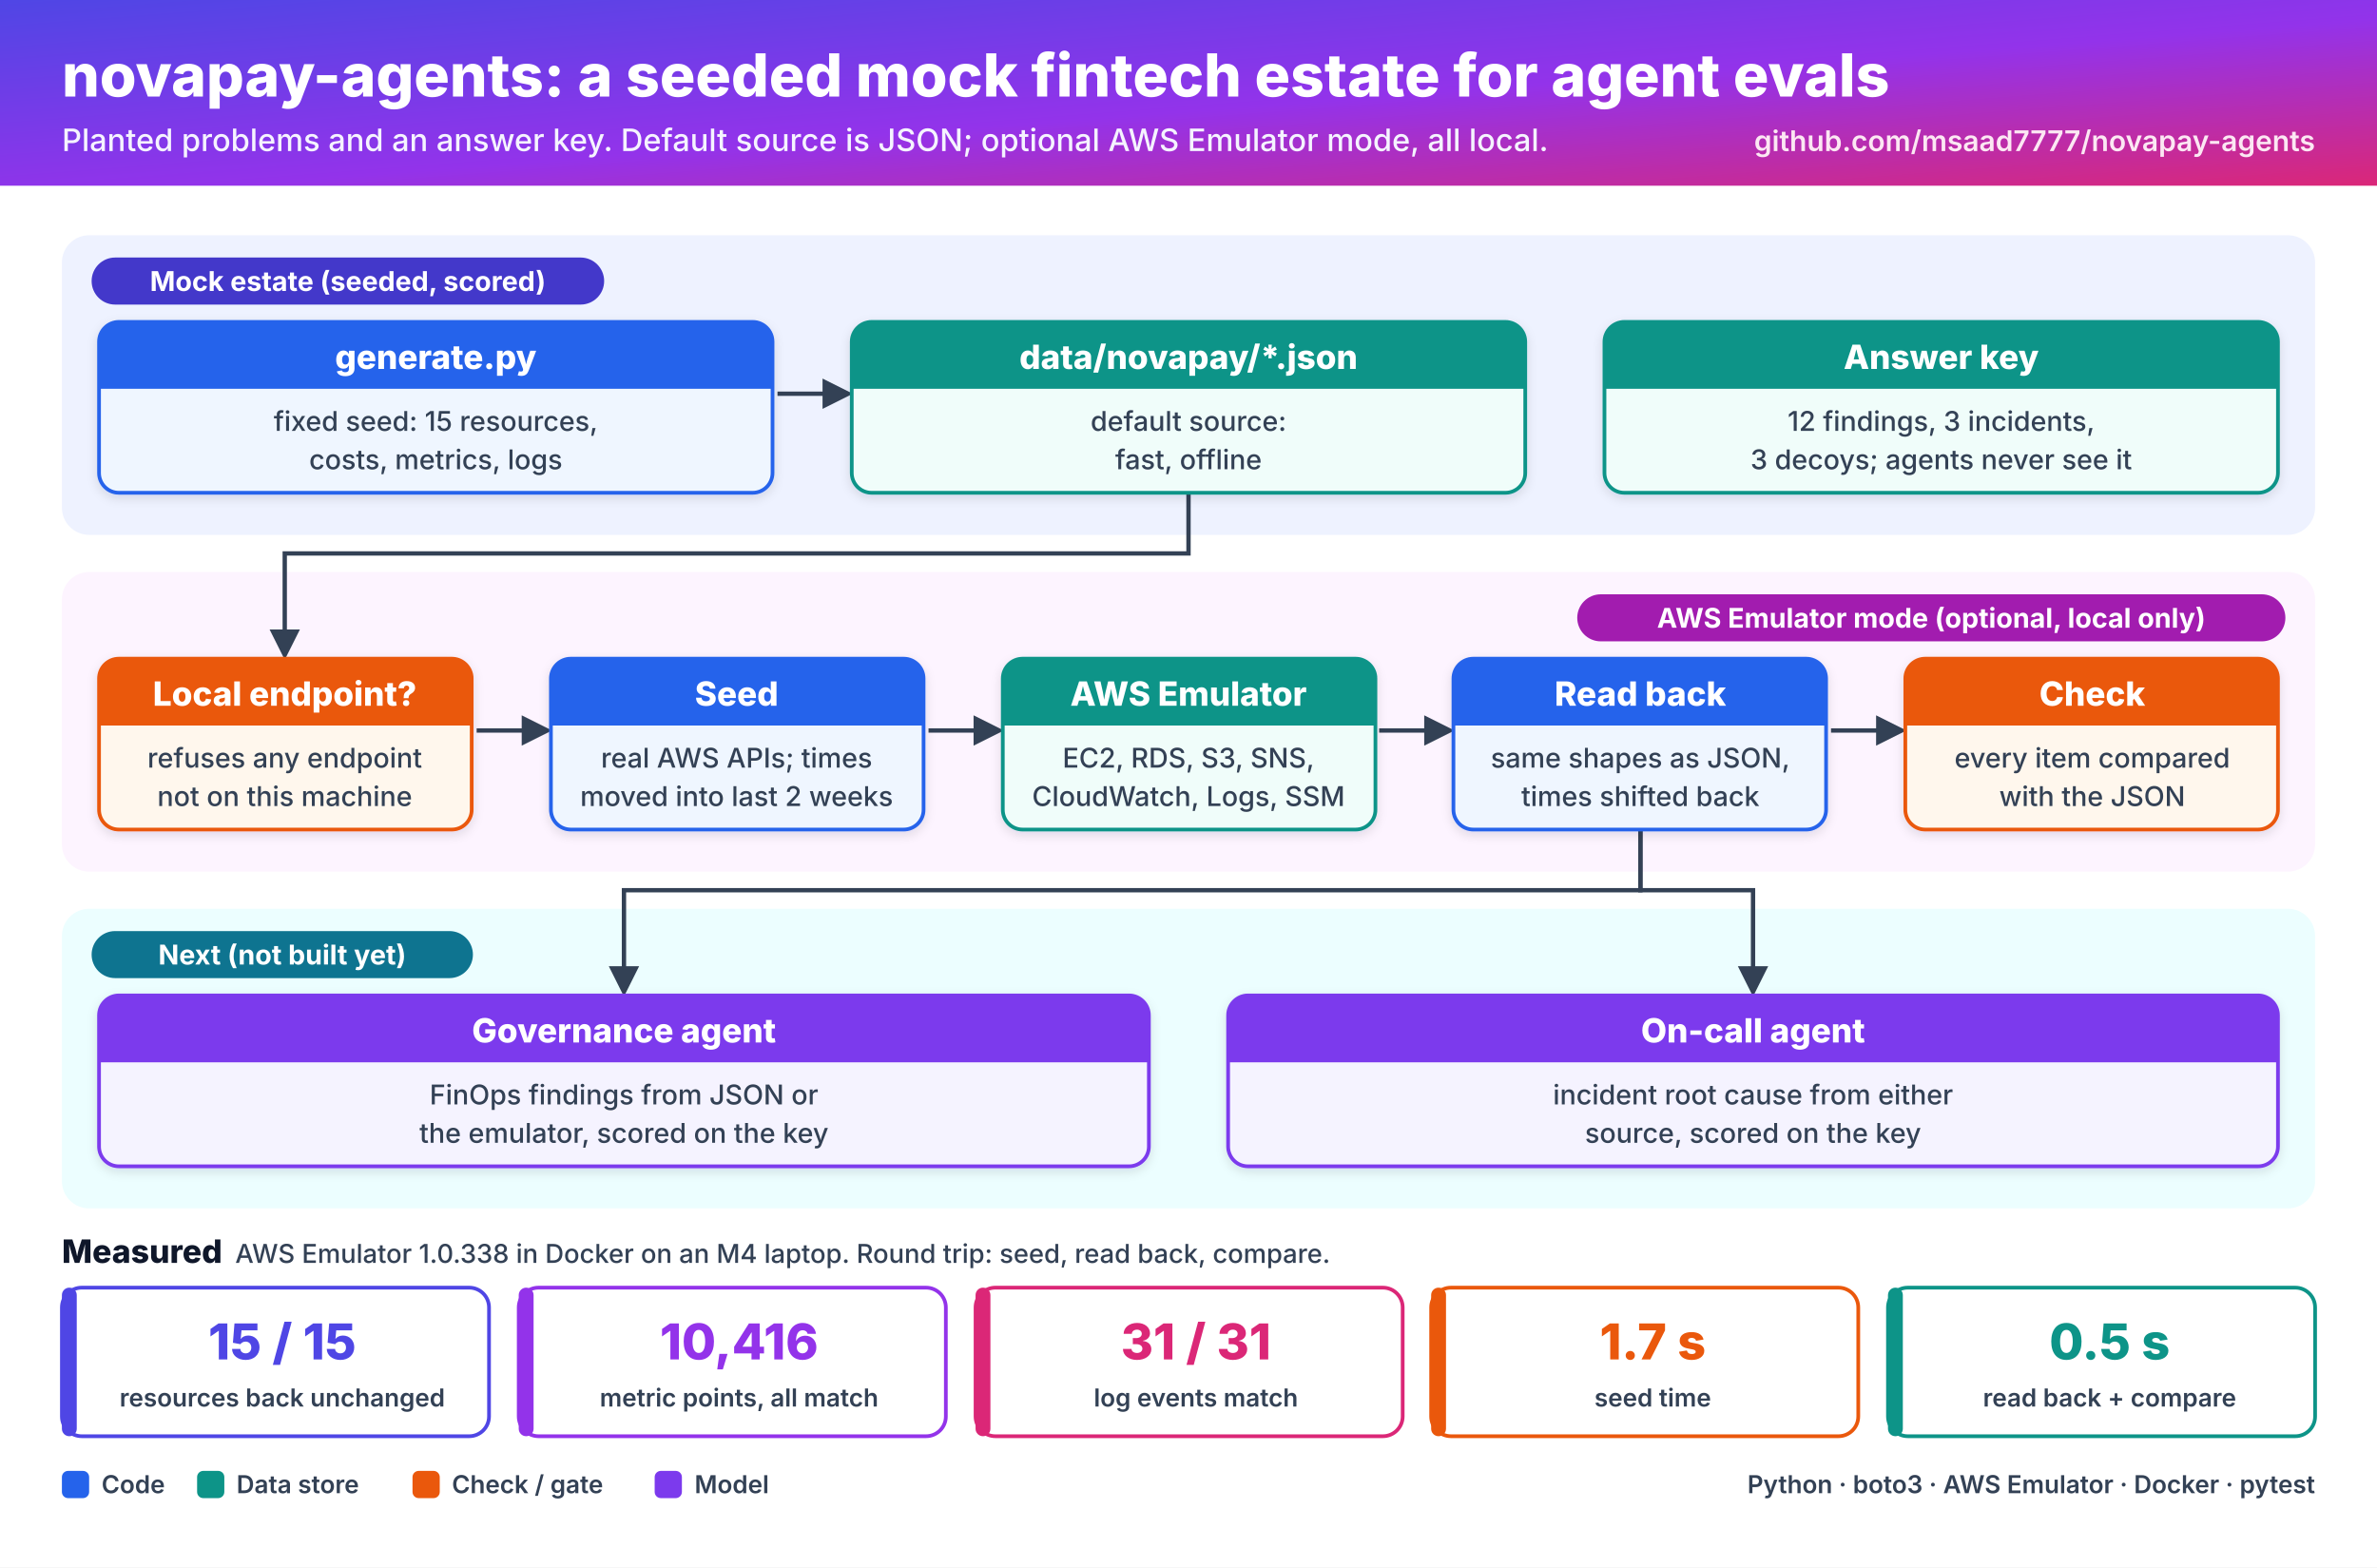
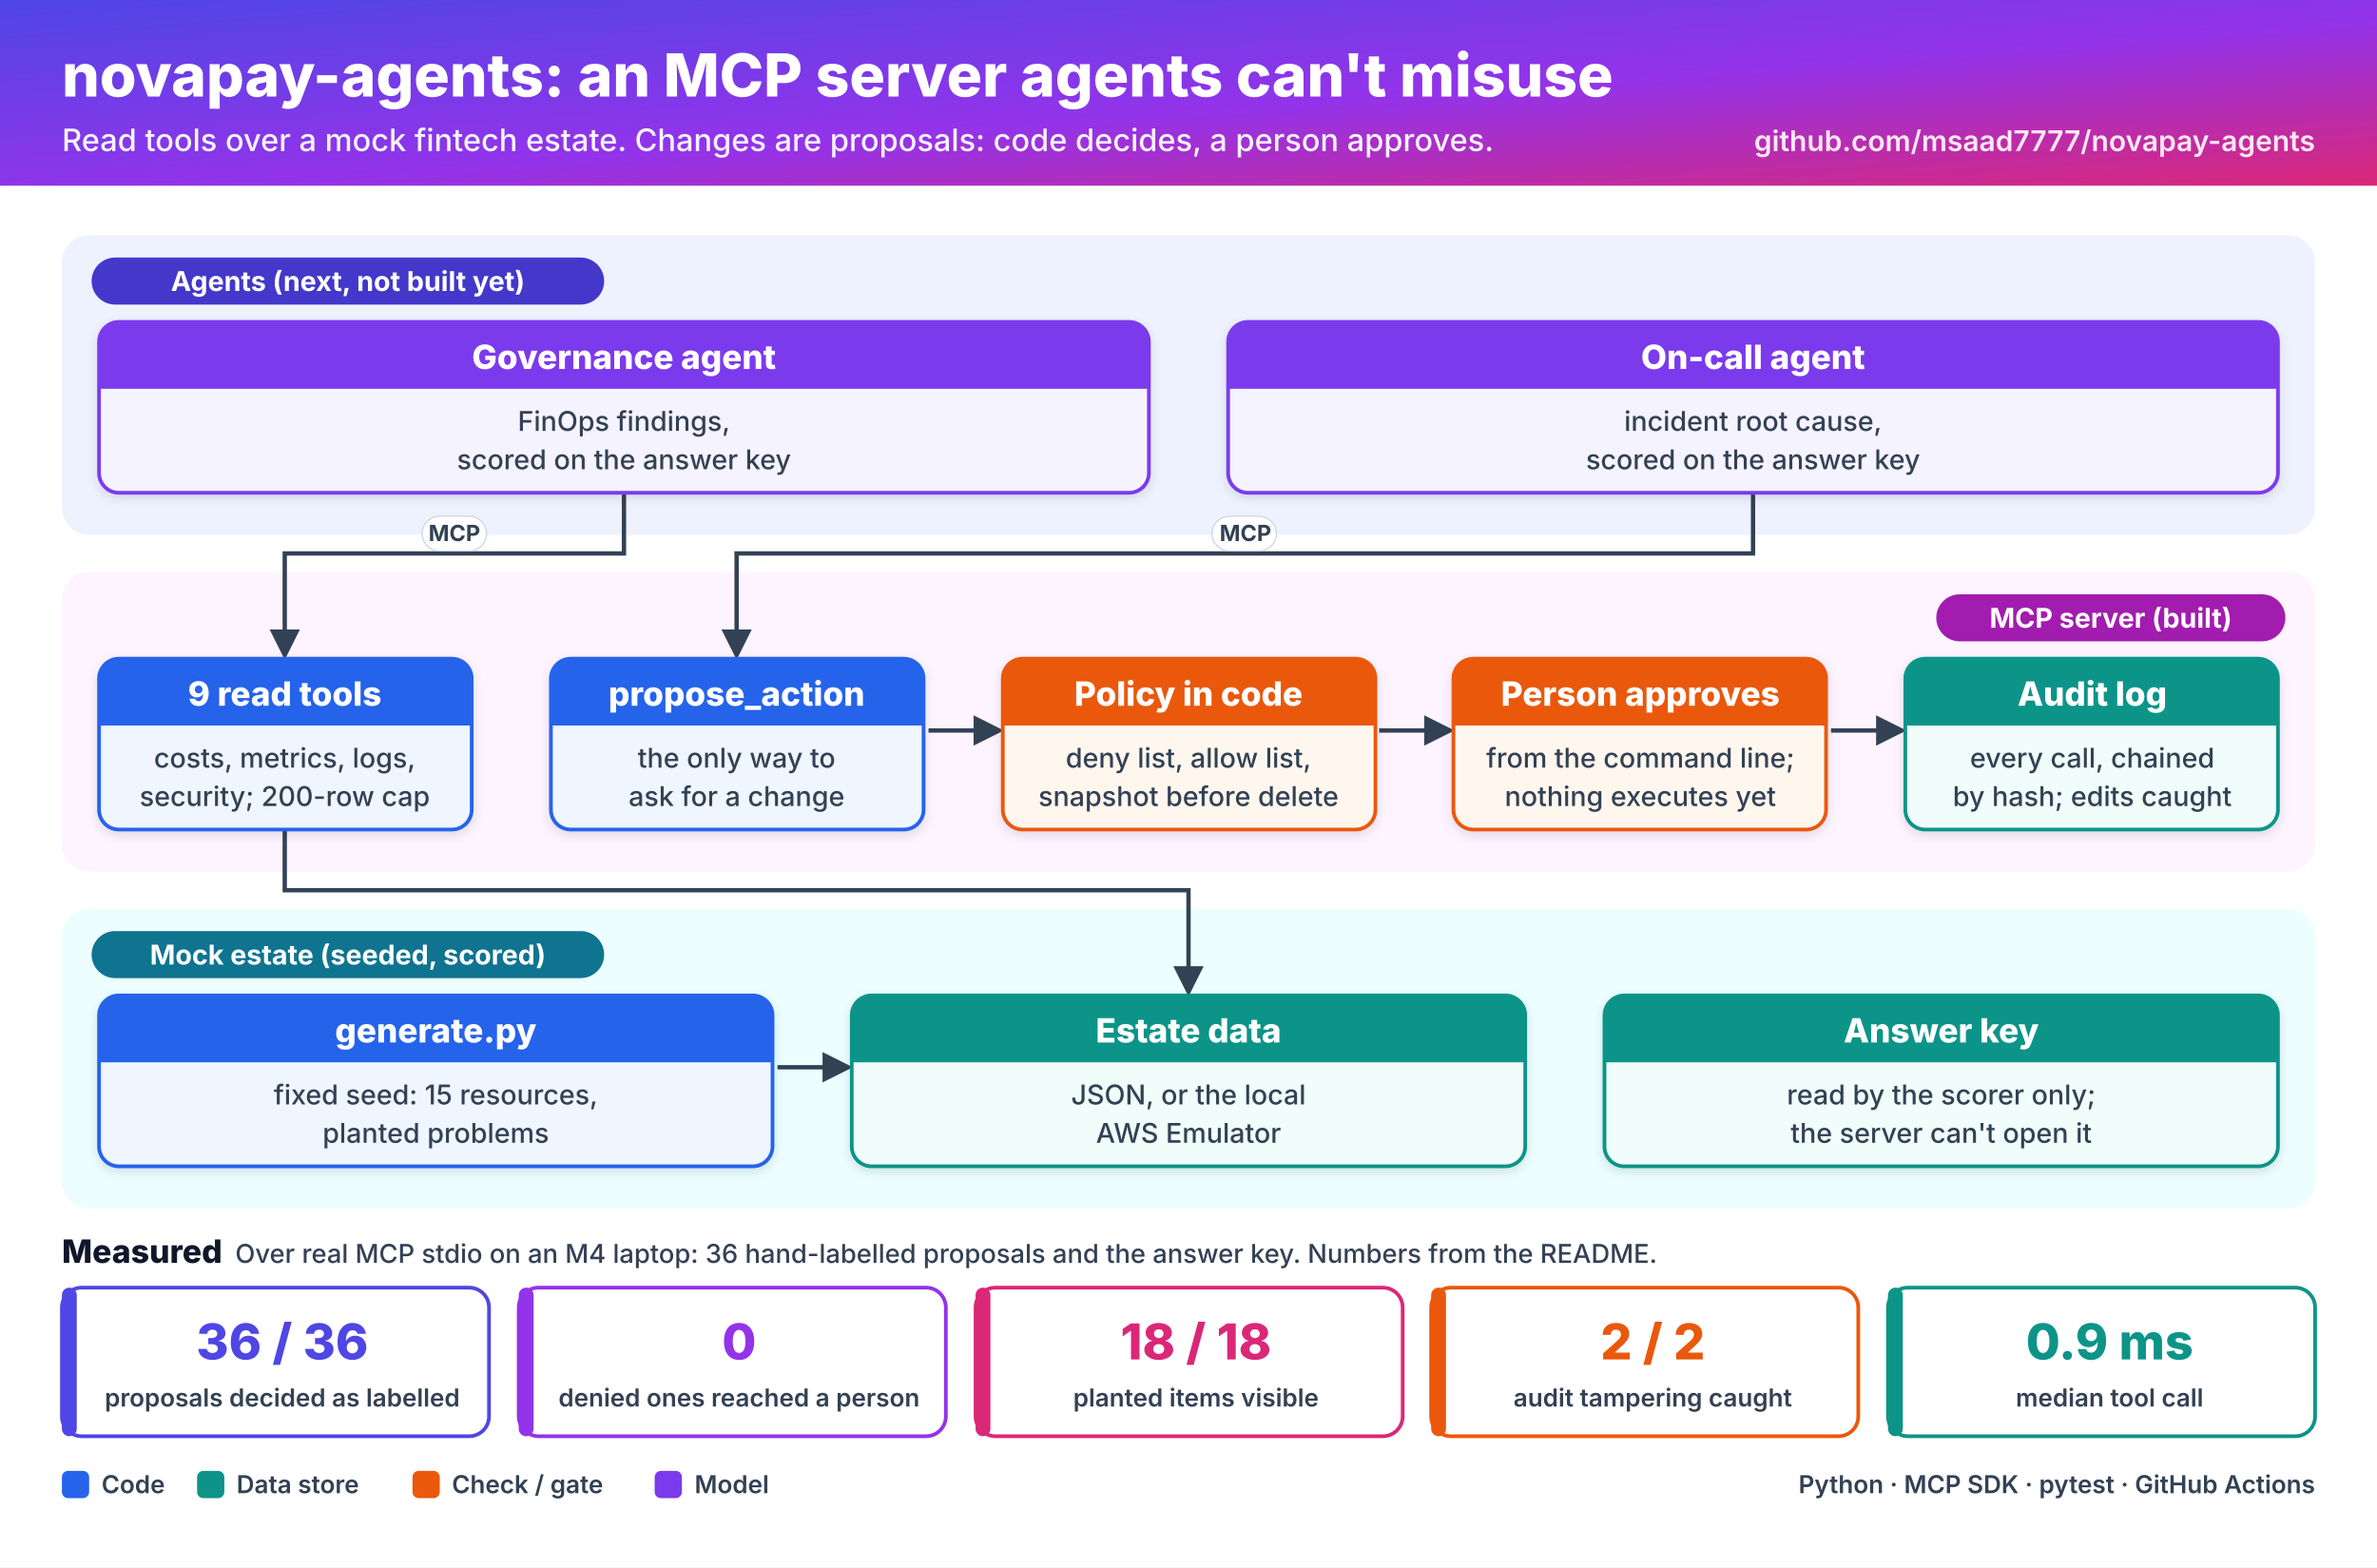
<svg xmlns="http://www.w3.org/2000/svg" width="1920" height="1266" viewBox="0 0 1920 1266" font-family="Inter, -apple-system, 'Segoe UI', Helvetica, Arial, sans-serif">
  <defs>
    <linearGradient id="band" x1="0" y1="0" x2="1" y2="1">
      <stop offset="0" stop-color="#4f46e5" />
      <stop offset="0.55" stop-color="#9333ea" />
      <stop offset="1" stop-color="#db2777" />
    </linearGradient>
    <filter id="sh" x="-10%" y="-10%" width="120%" height="130%">
      <feDropShadow dx="0" dy="3" stdDeviation="4" flood-color="#0f172a" flood-opacity="0.12" />
    </filter>
    <marker id="a" viewBox="0 0 10 10" refX="8" refY="5" markerWidth="7" markerHeight="7" orient="auto-start-reverse">
      <path d="M0,0 L10,5 L0,10 z" fill="#334155" />
    </marker>
  </defs>
  <rect width="1920" height="1266" fill="#ffffff" />
  <rect x="0" y="0" width="1920" height="150" fill="url(#band)" />
-   <text x="50" y="78" font-size="48" font-weight="800" fill="#ffffff" text-anchor="start">novapay-agents: a seeded mock fintech estate for agent evals</text>
-   <text x="50" y="122" font-size="25" font-weight="500" fill="#f5f3ff" text-anchor="start">Planted problems and an answer key. Default source is JSON; optional AWS Emulator mode, all local.</text>
+   <text x="50" y="78" font-size="48" font-weight="800" fill="#ffffff" text-anchor="start">novapay-agents: an MCP server agents can't misuse</text>
+   <text x="50" y="122" font-size="25" font-weight="500" fill="#f5f3ff" text-anchor="start">Read tools over a mock fintech estate. Changes are proposals: code decides, a person approves.</text>
  <text x="1870" y="122" font-size="23" font-weight="600" fill="#fce7f3" text-anchor="end">github.com/msaad7777/novapay-agents</text>
  <rect x="50" y="190" width="1820" height="242" rx="22" fill="#eef2ff" />
  <rect x="74" y="208" width="414" height="38" rx="19" fill="#4338ca" />
-   <text x="281" y="235" font-size="22" font-weight="700" fill="#ffffff" text-anchor="middle">Mock estate (seeded, scored)</text>
+   <text x="281" y="235" font-size="22" font-weight="700" fill="#ffffff" text-anchor="middle">Agents (next, not built yet)</text>
  <rect x="50" y="462" width="1820" height="242" rx="22" fill="#fdf4ff" />
-   <rect x="1274" y="480" width="572" height="38" rx="19" fill="#a21caf" />
-   <text x="1560" y="507" font-size="22" font-weight="700" fill="#ffffff" text-anchor="middle">AWS Emulator mode (optional, local only)</text>
+   <rect x="1564" y="480" width="282" height="38" rx="19" fill="#a21caf" />
+   <text x="1705" y="507" font-size="22" font-weight="700" fill="#ffffff" text-anchor="middle">MCP server (built)</text>
  <rect x="50" y="734" width="1820" height="242" rx="22" fill="#ecfeff" />
-   <rect x="74" y="752" width="308" height="38" rx="19" fill="#0e7490" />
-   <text x="228" y="779" font-size="22" font-weight="700" fill="#ffffff" text-anchor="middle">Next (not built yet)</text>
-   <path d="M628,318 L684,318" stroke="#334155" stroke-width="3.5" fill="none" marker-end="url(#a)" />
-   <path d="M960,398 L960,447 L230,447 L230,528" stroke="#334155" stroke-width="3.5" fill="none" marker-end="url(#a)" />
-   <path d="M385,590 L441,590" stroke="#334155" stroke-width="3.5" fill="none" marker-end="url(#a)" />
+   <rect x="74" y="752" width="414" height="38" rx="19" fill="#0e7490" />
+   <text x="281" y="779" font-size="22" font-weight="700" fill="#ffffff" text-anchor="middle">Mock estate (seeded, scored)</text>
+   <path d="M504,398 L504,447 L230,447 L230,528" stroke="#334155" stroke-width="3.5" fill="none" marker-end="url(#a)" />
+   <rect x="341" y="417" width="52" height="28" rx="14" fill="#ffffff" stroke="#cbd5e1" />
+   <text x="367" y="437" font-size="18" font-weight="700" fill="#334155" text-anchor="middle">MCP</text>
+   <path d="M1416,398 L1416,447 L595,447 L595,528" stroke="#334155" stroke-width="3.5" fill="none" marker-end="url(#a)" />
+   <rect x="979" y="417" width="52" height="28" rx="14" fill="#ffffff" stroke="#cbd5e1" />
+   <text x="1006" y="437" font-size="18" font-weight="700" fill="#334155" text-anchor="middle">MCP</text>
  <path d="M750,590 L806,590" stroke="#334155" stroke-width="3.5" fill="none" marker-end="url(#a)" />
  <path d="M1114,590 L1170,590" stroke="#334155" stroke-width="3.5" fill="none" marker-end="url(#a)" />
  <path d="M1479,590 L1535,590" stroke="#334155" stroke-width="3.5" fill="none" marker-end="url(#a)" />
-   <path d="M1325,670 L1325,719 L504,719 L504,800" stroke="#334155" stroke-width="3.5" fill="none" marker-end="url(#a)" />
-   <path d="M1325,670 L1325,719 L1416,719 L1416,800" stroke="#334155" stroke-width="3.5" fill="none" marker-end="url(#a)" />
+   <path d="M230,670 L230,719 L960,719 L960,800" stroke="#334155" stroke-width="3.5" fill="none" marker-end="url(#a)" />
+   <path d="M628,862 L684,862" stroke="#334155" stroke-width="3.5" fill="none" marker-end="url(#a)" />
  <g filter="url(#sh)">
-     <rect x="80" y="260" width="544" height="138" rx="16" fill="#eff6ff" stroke="#2563eb" stroke-width="3" />
+     <rect x="80" y="260" width="848" height="138" rx="16" fill="#f5f3ff" stroke="#7c3aed" stroke-width="3" />
  </g>
-   <path d="M80,276 a16,16 0 0 1 16,-16 h512 a16,16 0 0 1 16,16 v38 h-544 z" fill="#2563eb" />
-   <text x="352" y="298" font-size="27" font-weight="800" fill="#ffffff" text-anchor="middle">generate.py</text>
-   <text x="352" y="348" font-size="22" font-weight="500" fill="#334155" text-anchor="middle">fixed seed: 15 resources,</text>
-   <text x="352" y="379" font-size="22" font-weight="500" fill="#334155" text-anchor="middle">costs, metrics, logs</text>
+   <path d="M80,276 a16,16 0 0 1 16,-16 h816 a16,16 0 0 1 16,16 v38 h-848 z" fill="#7c3aed" />
+   <text x="504" y="298" font-size="27" font-weight="800" fill="#ffffff" text-anchor="middle">Governance agent</text>
+   <text x="504" y="348" font-size="22" font-weight="500" fill="#334155" text-anchor="middle">FinOps findings,</text>
+   <text x="504" y="379" font-size="22" font-weight="500" fill="#334155" text-anchor="middle">scored on the answer key</text>
  <g filter="url(#sh)">
-     <rect x="688" y="260" width="544" height="138" rx="16" fill="#f0fdfa" stroke="#0d9488" stroke-width="3" />
+     <rect x="992" y="260" width="848" height="138" rx="16" fill="#f5f3ff" stroke="#7c3aed" stroke-width="3" />
  </g>
-   <path d="M688,276 a16,16 0 0 1 16,-16 h512 a16,16 0 0 1 16,16 v38 h-544 z" fill="#0d9488" />
-   <text x="960" y="298" font-size="27" font-weight="800" fill="#ffffff" text-anchor="middle">data/novapay/*.json</text>
-   <text x="960" y="348" font-size="22" font-weight="500" fill="#334155" text-anchor="middle">default source:</text>
-   <text x="960" y="379" font-size="22" font-weight="500" fill="#334155" text-anchor="middle">fast, offline</text>
+   <path d="M992,276 a16,16 0 0 1 16,-16 h816 a16,16 0 0 1 16,16 v38 h-848 z" fill="#7c3aed" />
+   <text x="1416" y="298" font-size="27" font-weight="800" fill="#ffffff" text-anchor="middle">On-call agent</text>
+   <text x="1416" y="348" font-size="22" font-weight="500" fill="#334155" text-anchor="middle">incident root cause,</text>
+   <text x="1416" y="379" font-size="22" font-weight="500" fill="#334155" text-anchor="middle">scored on the answer key</text>
  <g filter="url(#sh)">
-     <rect x="1296" y="260" width="544" height="138" rx="16" fill="#f0fdfa" stroke="#0d9488" stroke-width="3" />
+     <rect x="80" y="532" width="301" height="138" rx="16" fill="#eff6ff" stroke="#2563eb" stroke-width="3" />
  </g>
-   <path d="M1296,276 a16,16 0 0 1 16,-16 h512 a16,16 0 0 1 16,16 v38 h-544 z" fill="#0d9488" />
-   <text x="1568" y="298" font-size="27" font-weight="800" fill="#ffffff" text-anchor="middle">Answer key</text>
-   <text x="1568" y="348" font-size="22" font-weight="500" fill="#334155" text-anchor="middle">12 findings, 3 incidents,</text>
-   <text x="1568" y="379" font-size="22" font-weight="500" fill="#334155" text-anchor="middle">3 decoys; agents never see it</text>
-   <g filter="url(#sh)">
-     <rect x="80" y="532" width="301" height="138" rx="16" fill="#fff7ed" stroke="#ea580c" stroke-width="3" />
-   </g>
-   <path d="M80,548 a16,16 0 0 1 16,-16 h269 a16,16 0 0 1 16,16 v38 h-301 z" fill="#ea580c" />
-   <text x="230" y="570" font-size="27" font-weight="800" fill="#ffffff" text-anchor="middle">Local endpoint?</text>
-   <text x="230" y="620" font-size="22" font-weight="500" fill="#334155" text-anchor="middle">refuses any endpoint</text>
-   <text x="230" y="651" font-size="22" font-weight="500" fill="#334155" text-anchor="middle">not on this machine</text>
+   <path d="M80,548 a16,16 0 0 1 16,-16 h269 a16,16 0 0 1 16,16 v38 h-301 z" fill="#2563eb" />
+   <text x="230" y="570" font-size="27" font-weight="800" fill="#ffffff" text-anchor="middle">9 read tools</text>
+   <text x="230" y="620" font-size="22" font-weight="500" fill="#334155" text-anchor="middle">costs, metrics, logs,</text>
+   <text x="230" y="651" font-size="22" font-weight="500" fill="#334155" text-anchor="middle">security; 200-row cap</text>
  <g filter="url(#sh)">
    <rect x="445" y="532" width="301" height="138" rx="16" fill="#eff6ff" stroke="#2563eb" stroke-width="3" />
  </g>
  <path d="M445,548 a16,16 0 0 1 16,-16 h269 a16,16 0 0 1 16,16 v38 h-301 z" fill="#2563eb" />
-   <text x="595" y="570" font-size="27" font-weight="800" fill="#ffffff" text-anchor="middle">Seed</text>
-   <text x="595" y="620" font-size="22" font-weight="500" fill="#334155" text-anchor="middle">real AWS APIs; times</text>
-   <text x="595" y="651" font-size="22" font-weight="500" fill="#334155" text-anchor="middle">moved into last 2 weeks</text>
+   <text x="595" y="570" font-size="27" font-weight="800" fill="#ffffff" text-anchor="middle">propose_action</text>
+   <text x="595" y="620" font-size="22" font-weight="500" fill="#334155" text-anchor="middle">the only way to</text>
+   <text x="595" y="651" font-size="22" font-weight="500" fill="#334155" text-anchor="middle">ask for a change</text>
  <g filter="url(#sh)">
-     <rect x="810" y="532" width="301" height="138" rx="16" fill="#f0fdfa" stroke="#0d9488" stroke-width="3" />
+     <rect x="810" y="532" width="301" height="138" rx="16" fill="#fff7ed" stroke="#ea580c" stroke-width="3" />
  </g>
-   <path d="M810,548 a16,16 0 0 1 16,-16 h269 a16,16 0 0 1 16,16 v38 h-301 z" fill="#0d9488" />
-   <text x="960" y="570" font-size="27" font-weight="800" fill="#ffffff" text-anchor="middle">AWS Emulator</text>
-   <text x="960" y="620" font-size="22" font-weight="500" fill="#334155" text-anchor="middle">EC2, RDS, S3, SNS,</text>
-   <text x="960" y="651" font-size="22" font-weight="500" fill="#334155" text-anchor="middle">CloudWatch, Logs, SSM</text>
+   <path d="M810,548 a16,16 0 0 1 16,-16 h269 a16,16 0 0 1 16,16 v38 h-301 z" fill="#ea580c" />
+   <text x="960" y="570" font-size="27" font-weight="800" fill="#ffffff" text-anchor="middle">Policy in code</text>
+   <text x="960" y="620" font-size="22" font-weight="500" fill="#334155" text-anchor="middle">deny list, allow list,</text>
+   <text x="960" y="651" font-size="22" font-weight="500" fill="#334155" text-anchor="middle">snapshot before delete</text>
  <g filter="url(#sh)">
-     <rect x="1174" y="532" width="301" height="138" rx="16" fill="#eff6ff" stroke="#2563eb" stroke-width="3" />
+     <rect x="1174" y="532" width="301" height="138" rx="16" fill="#fff7ed" stroke="#ea580c" stroke-width="3" />
  </g>
-   <path d="M1174,548 a16,16 0 0 1 16,-16 h269 a16,16 0 0 1 16,16 v38 h-301 z" fill="#2563eb" />
-   <text x="1325" y="570" font-size="27" font-weight="800" fill="#ffffff" text-anchor="middle">Read back</text>
-   <text x="1325" y="620" font-size="22" font-weight="500" fill="#334155" text-anchor="middle">same shapes as JSON,</text>
-   <text x="1325" y="651" font-size="22" font-weight="500" fill="#334155" text-anchor="middle">times shifted back</text>
+   <path d="M1174,548 a16,16 0 0 1 16,-16 h269 a16,16 0 0 1 16,16 v38 h-301 z" fill="#ea580c" />
+   <text x="1325" y="570" font-size="27" font-weight="800" fill="#ffffff" text-anchor="middle">Person approves</text>
+   <text x="1325" y="620" font-size="22" font-weight="500" fill="#334155" text-anchor="middle">from the command line;</text>
+   <text x="1325" y="651" font-size="22" font-weight="500" fill="#334155" text-anchor="middle">nothing executes yet</text>
  <g filter="url(#sh)">
-     <rect x="1539" y="532" width="301" height="138" rx="16" fill="#fff7ed" stroke="#ea580c" stroke-width="3" />
+     <rect x="1539" y="532" width="301" height="138" rx="16" fill="#f0fdfa" stroke="#0d9488" stroke-width="3" />
  </g>
-   <path d="M1539,548 a16,16 0 0 1 16,-16 h269 a16,16 0 0 1 16,16 v38 h-301 z" fill="#ea580c" />
-   <text x="1690" y="570" font-size="27" font-weight="800" fill="#ffffff" text-anchor="middle">Check</text>
-   <text x="1690" y="620" font-size="22" font-weight="500" fill="#334155" text-anchor="middle">every item compared</text>
-   <text x="1690" y="651" font-size="22" font-weight="500" fill="#334155" text-anchor="middle">with the JSON</text>
+   <path d="M1539,548 a16,16 0 0 1 16,-16 h269 a16,16 0 0 1 16,16 v38 h-301 z" fill="#0d9488" />
+   <text x="1690" y="570" font-size="27" font-weight="800" fill="#ffffff" text-anchor="middle">Audit log</text>
+   <text x="1690" y="620" font-size="22" font-weight="500" fill="#334155" text-anchor="middle">every call, chained</text>
+   <text x="1690" y="651" font-size="22" font-weight="500" fill="#334155" text-anchor="middle">by hash; edits caught</text>
  <g filter="url(#sh)">
-     <rect x="80" y="804" width="848" height="138" rx="16" fill="#f5f3ff" stroke="#7c3aed" stroke-width="3" />
+     <rect x="80" y="804" width="544" height="138" rx="16" fill="#eff6ff" stroke="#2563eb" stroke-width="3" />
  </g>
-   <path d="M80,820 a16,16 0 0 1 16,-16 h816 a16,16 0 0 1 16,16 v38 h-848 z" fill="#7c3aed" />
-   <text x="504" y="842" font-size="27" font-weight="800" fill="#ffffff" text-anchor="middle">Governance agent</text>
-   <text x="504" y="892" font-size="22" font-weight="500" fill="#334155" text-anchor="middle">FinOps findings from JSON or</text>
-   <text x="504" y="923" font-size="22" font-weight="500" fill="#334155" text-anchor="middle">the emulator, scored on the key</text>
+   <path d="M80,820 a16,16 0 0 1 16,-16 h512 a16,16 0 0 1 16,16 v38 h-544 z" fill="#2563eb" />
+   <text x="352" y="842" font-size="27" font-weight="800" fill="#ffffff" text-anchor="middle">generate.py</text>
+   <text x="352" y="892" font-size="22" font-weight="500" fill="#334155" text-anchor="middle">fixed seed: 15 resources,</text>
+   <text x="352" y="923" font-size="22" font-weight="500" fill="#334155" text-anchor="middle">planted problems</text>
  <g filter="url(#sh)">
-     <rect x="992" y="804" width="848" height="138" rx="16" fill="#f5f3ff" stroke="#7c3aed" stroke-width="3" />
+     <rect x="688" y="804" width="544" height="138" rx="16" fill="#f0fdfa" stroke="#0d9488" stroke-width="3" />
  </g>
-   <path d="M992,820 a16,16 0 0 1 16,-16 h816 a16,16 0 0 1 16,16 v38 h-848 z" fill="#7c3aed" />
-   <text x="1416" y="842" font-size="27" font-weight="800" fill="#ffffff" text-anchor="middle">On-call agent</text>
-   <text x="1416" y="892" font-size="22" font-weight="500" fill="#334155" text-anchor="middle">incident root cause from either</text>
-   <text x="1416" y="923" font-size="22" font-weight="500" fill="#334155" text-anchor="middle">source, scored on the key</text>
+   <path d="M688,820 a16,16 0 0 1 16,-16 h512 a16,16 0 0 1 16,16 v38 h-544 z" fill="#0d9488" />
+   <text x="960" y="842" font-size="27" font-weight="800" fill="#ffffff" text-anchor="middle">Estate data</text>
+   <text x="960" y="892" font-size="22" font-weight="500" fill="#334155" text-anchor="middle">JSON, or the local</text>
+   <text x="960" y="923" font-size="22" font-weight="500" fill="#334155" text-anchor="middle">AWS Emulator</text>
+   <g filter="url(#sh)">
+     <rect x="1296" y="804" width="544" height="138" rx="16" fill="#f0fdfa" stroke="#0d9488" stroke-width="3" />
+   </g>
+   <path d="M1296,820 a16,16 0 0 1 16,-16 h512 a16,16 0 0 1 16,16 v38 h-544 z" fill="#0d9488" />
+   <text x="1568" y="842" font-size="27" font-weight="800" fill="#ffffff" text-anchor="middle">Answer key</text>
+   <text x="1568" y="892" font-size="22" font-weight="500" fill="#334155" text-anchor="middle">read by the scorer only;</text>
+   <text x="1568" y="923" font-size="22" font-weight="500" fill="#334155" text-anchor="middle">the server can't open it</text>
  <text x="50" y="1020" font-size="26" font-weight="800" fill="#0f172a" text-anchor="start">Measured</text>
-   <text x="190" y="1020" font-size="21" font-weight="500" fill="#334155" text-anchor="start">AWS Emulator 1.0.338 in Docker on an M4 laptop. Round trip: seed, read back, compare.</text>
+   <text x="190" y="1020" font-size="21" font-weight="500" fill="#334155" text-anchor="start">Over real MCP stdio on an M4 laptop: 36 hand-labelled proposals and the answer key. Numbers from the README.</text>
  <rect x="50" y="1040" width="345" height="120" rx="16" fill="#ffffff" stroke="#4f46e5" stroke-width="3" />
  <rect x="50" y="1040" width="12" height="120" rx="6" fill="#4f46e5" />
-   <text x="228" y="1098" font-size="40" font-weight="800" fill="#4f46e5" text-anchor="middle">15 / 15</text>
-   <text x="228" y="1136" font-size="20" font-weight="600" fill="#334155" text-anchor="middle">resources back unchanged</text>
+   <text x="228" y="1098" font-size="40" font-weight="800" fill="#4f46e5" text-anchor="middle">36 / 36</text>
+   <text x="228" y="1136" font-size="20" font-weight="600" fill="#334155" text-anchor="middle">proposals decided as labelled</text>
  <rect x="419" y="1040" width="345" height="120" rx="16" fill="#ffffff" stroke="#9333ea" stroke-width="3" />
  <rect x="419" y="1040" width="12" height="120" rx="6" fill="#9333ea" />
-   <text x="597" y="1098" font-size="40" font-weight="800" fill="#9333ea" text-anchor="middle">10,416</text>
-   <text x="597" y="1136" font-size="20" font-weight="600" fill="#334155" text-anchor="middle">metric points, all match</text>
+   <text x="597" y="1098" font-size="40" font-weight="800" fill="#9333ea" text-anchor="middle">0</text>
+   <text x="597" y="1136" font-size="20" font-weight="600" fill="#334155" text-anchor="middle">denied ones reached a person</text>
  <rect x="788" y="1040" width="345" height="120" rx="16" fill="#ffffff" stroke="#db2777" stroke-width="3" />
  <rect x="788" y="1040" width="12" height="120" rx="6" fill="#db2777" />
-   <text x="966" y="1098" font-size="40" font-weight="800" fill="#db2777" text-anchor="middle">31 / 31</text>
-   <text x="966" y="1136" font-size="20" font-weight="600" fill="#334155" text-anchor="middle">log events match</text>
+   <text x="966" y="1098" font-size="40" font-weight="800" fill="#db2777" text-anchor="middle">18 / 18</text>
+   <text x="966" y="1136" font-size="20" font-weight="600" fill="#334155" text-anchor="middle">planted items visible</text>
  <rect x="1156" y="1040" width="345" height="120" rx="16" fill="#ffffff" stroke="#ea580c" stroke-width="3" />
  <rect x="1156" y="1040" width="12" height="120" rx="6" fill="#ea580c" />
-   <text x="1335" y="1098" font-size="40" font-weight="800" fill="#ea580c" text-anchor="middle">1.7 s</text>
-   <text x="1335" y="1136" font-size="20" font-weight="600" fill="#334155" text-anchor="middle">seed time</text>
+   <text x="1335" y="1098" font-size="40" font-weight="800" fill="#ea580c" text-anchor="middle">2 / 2</text>
+   <text x="1335" y="1136" font-size="20" font-weight="600" fill="#334155" text-anchor="middle">audit tampering caught</text>
  <rect x="1525" y="1040" width="345" height="120" rx="16" fill="#ffffff" stroke="#0d9488" stroke-width="3" />
  <rect x="1525" y="1040" width="12" height="120" rx="6" fill="#0d9488" />
-   <text x="1704" y="1098" font-size="40" font-weight="800" fill="#0d9488" text-anchor="middle">0.5 s</text>
-   <text x="1704" y="1136" font-size="20" font-weight="600" fill="#334155" text-anchor="middle">read back + compare</text>
+   <text x="1704" y="1098" font-size="40" font-weight="800" fill="#0d9488" text-anchor="middle">0.9 ms</text>
+   <text x="1704" y="1136" font-size="20" font-weight="600" fill="#334155" text-anchor="middle">median tool call</text>
  <rect x="50" y="1188" width="22" height="22" rx="5" fill="#2563eb" />
  <text x="82" y="1206" font-size="20" font-weight="600" fill="#334155" text-anchor="start">Code</text>
  <rect x="159.2" y="1188" width="22" height="22" rx="5" fill="#0d9488" />
  <text x="191" y="1206" font-size="20" font-weight="600" fill="#334155" text-anchor="start">Data store</text>
  <rect x="333.2" y="1188" width="22" height="22" rx="5" fill="#ea580c" />
  <text x="365" y="1206" font-size="20" font-weight="600" fill="#334155" text-anchor="start">Check / gate</text>
  <rect x="528.8" y="1188" width="22" height="22" rx="5" fill="#7c3aed" />
  <text x="561" y="1206" font-size="20" font-weight="600" fill="#334155" text-anchor="start">Model</text>
-   <text x="1870" y="1206" font-size="20" font-weight="600" fill="#334155" text-anchor="end">Python · boto3 · AWS Emulator · Docker · pytest</text>
+   <text x="1870" y="1206" font-size="20" font-weight="600" fill="#334155" text-anchor="end">Python · MCP SDK · pytest · GitHub Actions</text>
</svg>
